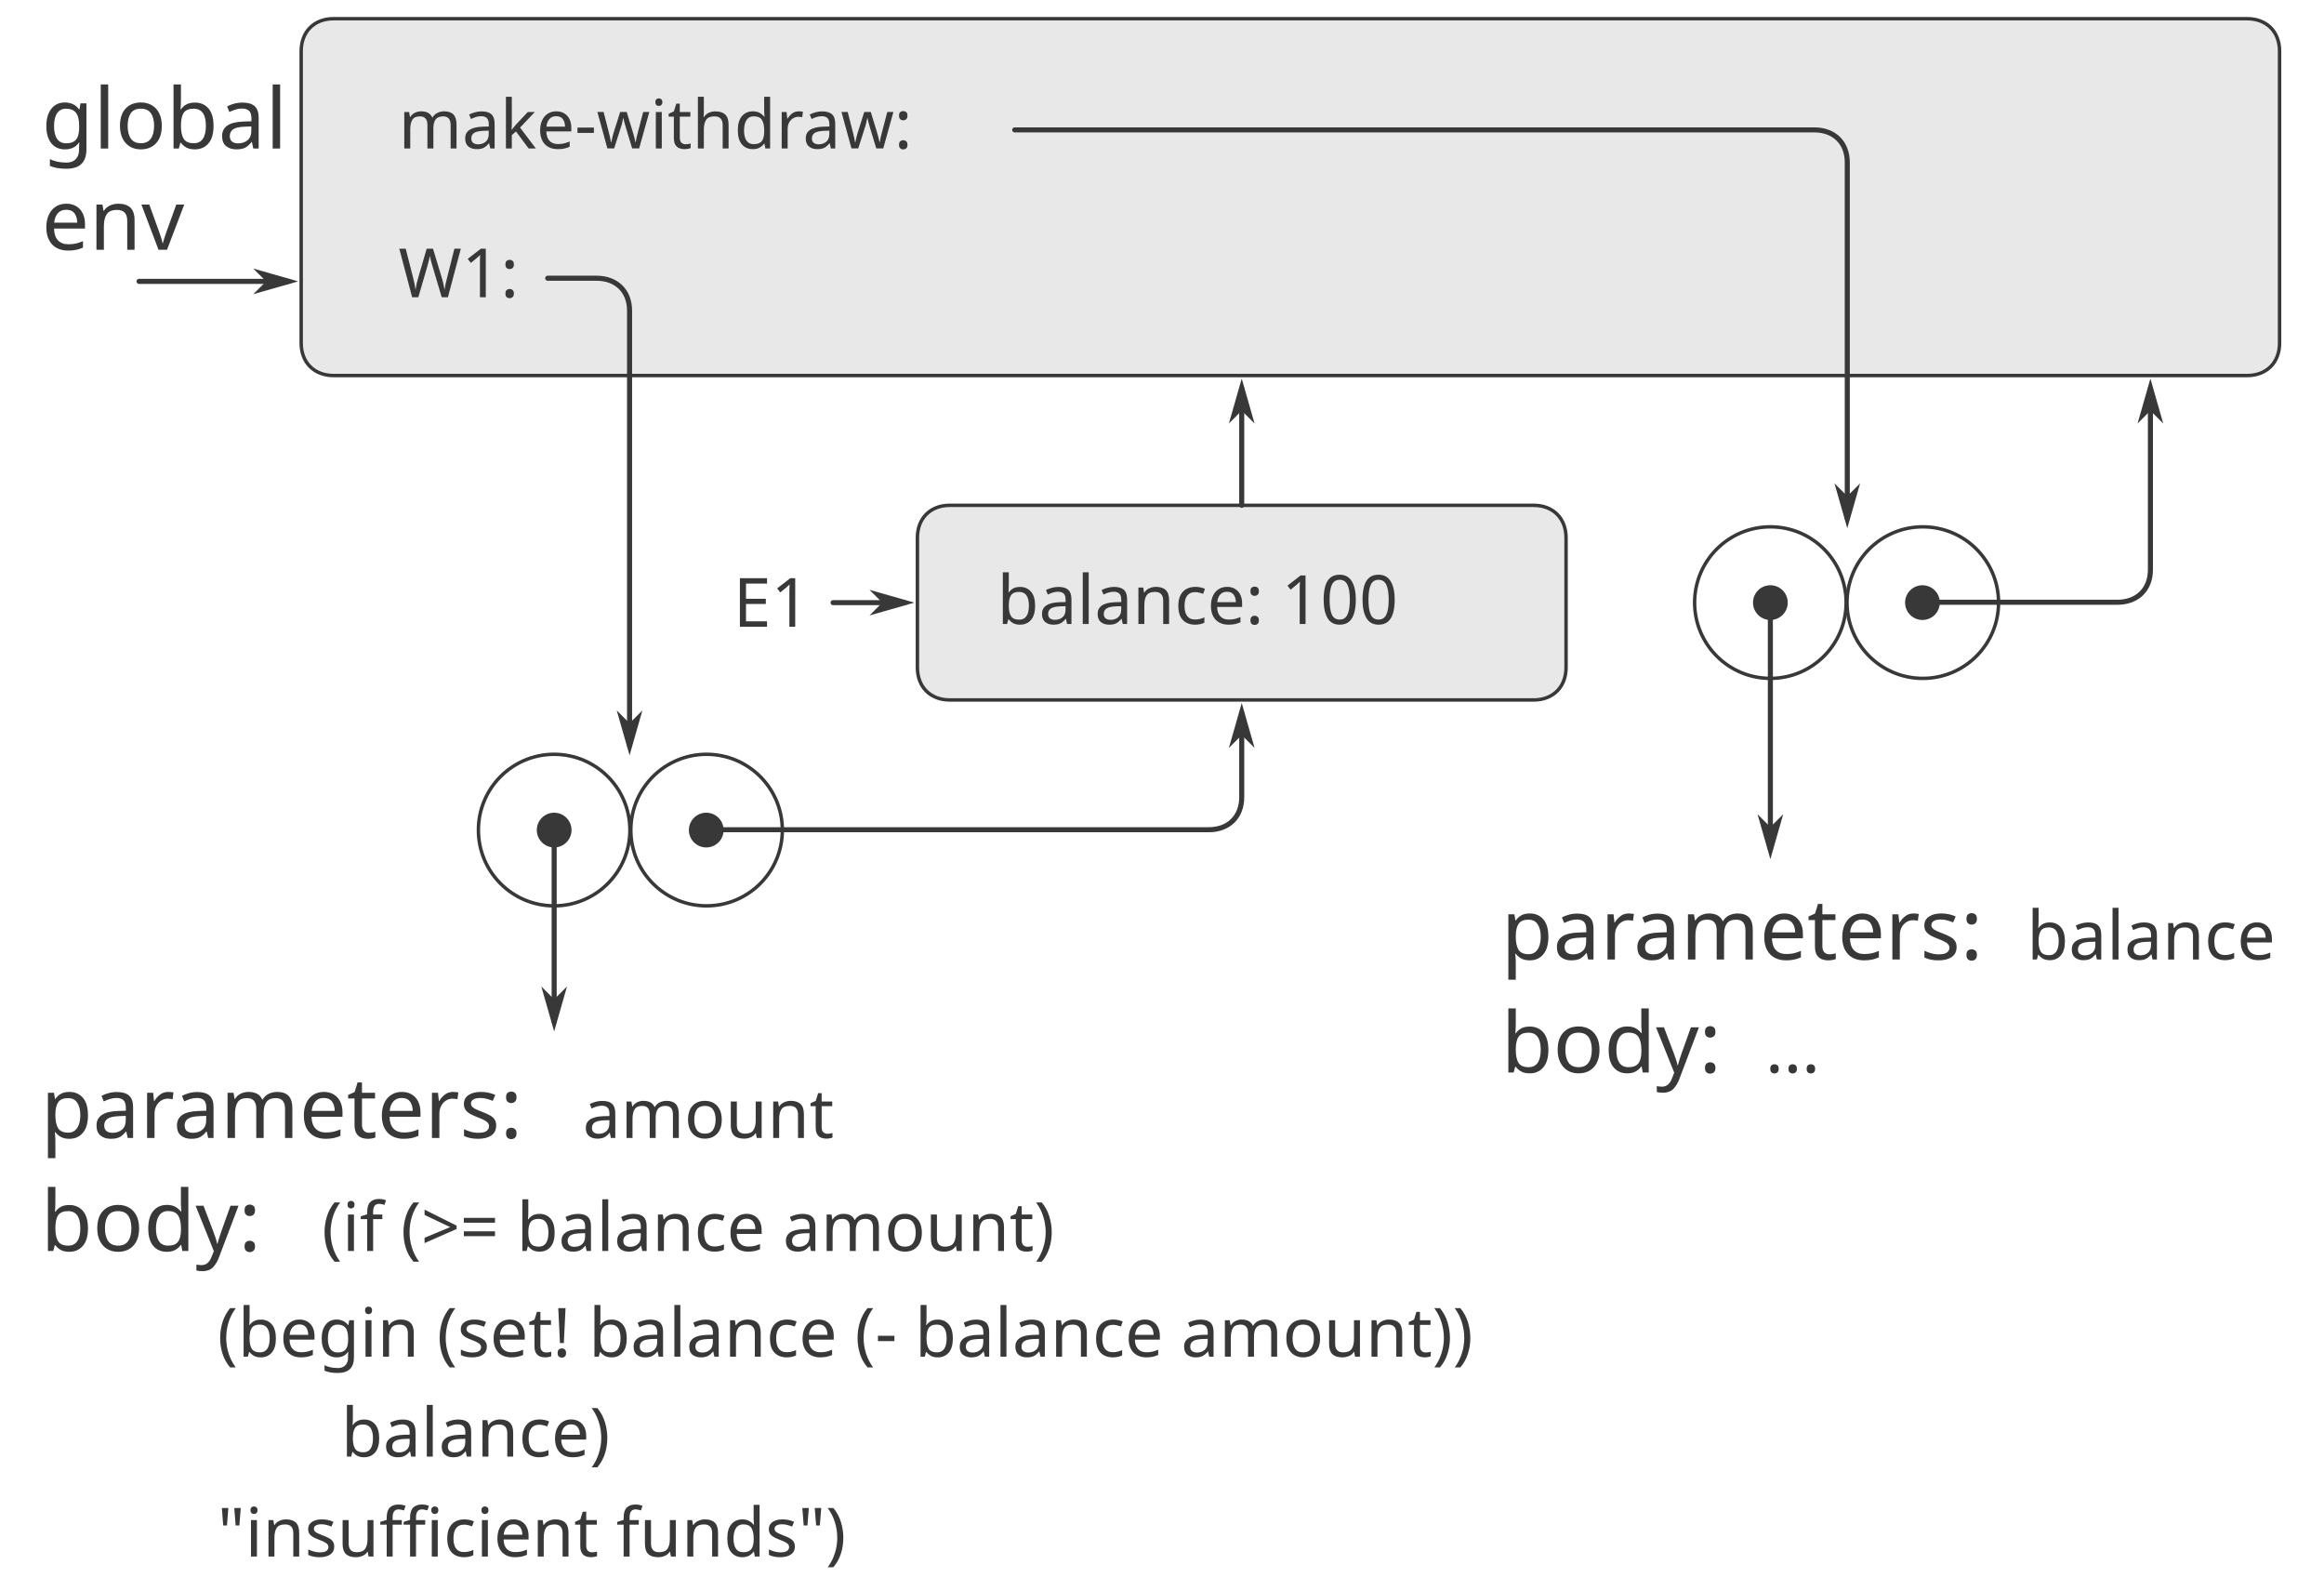
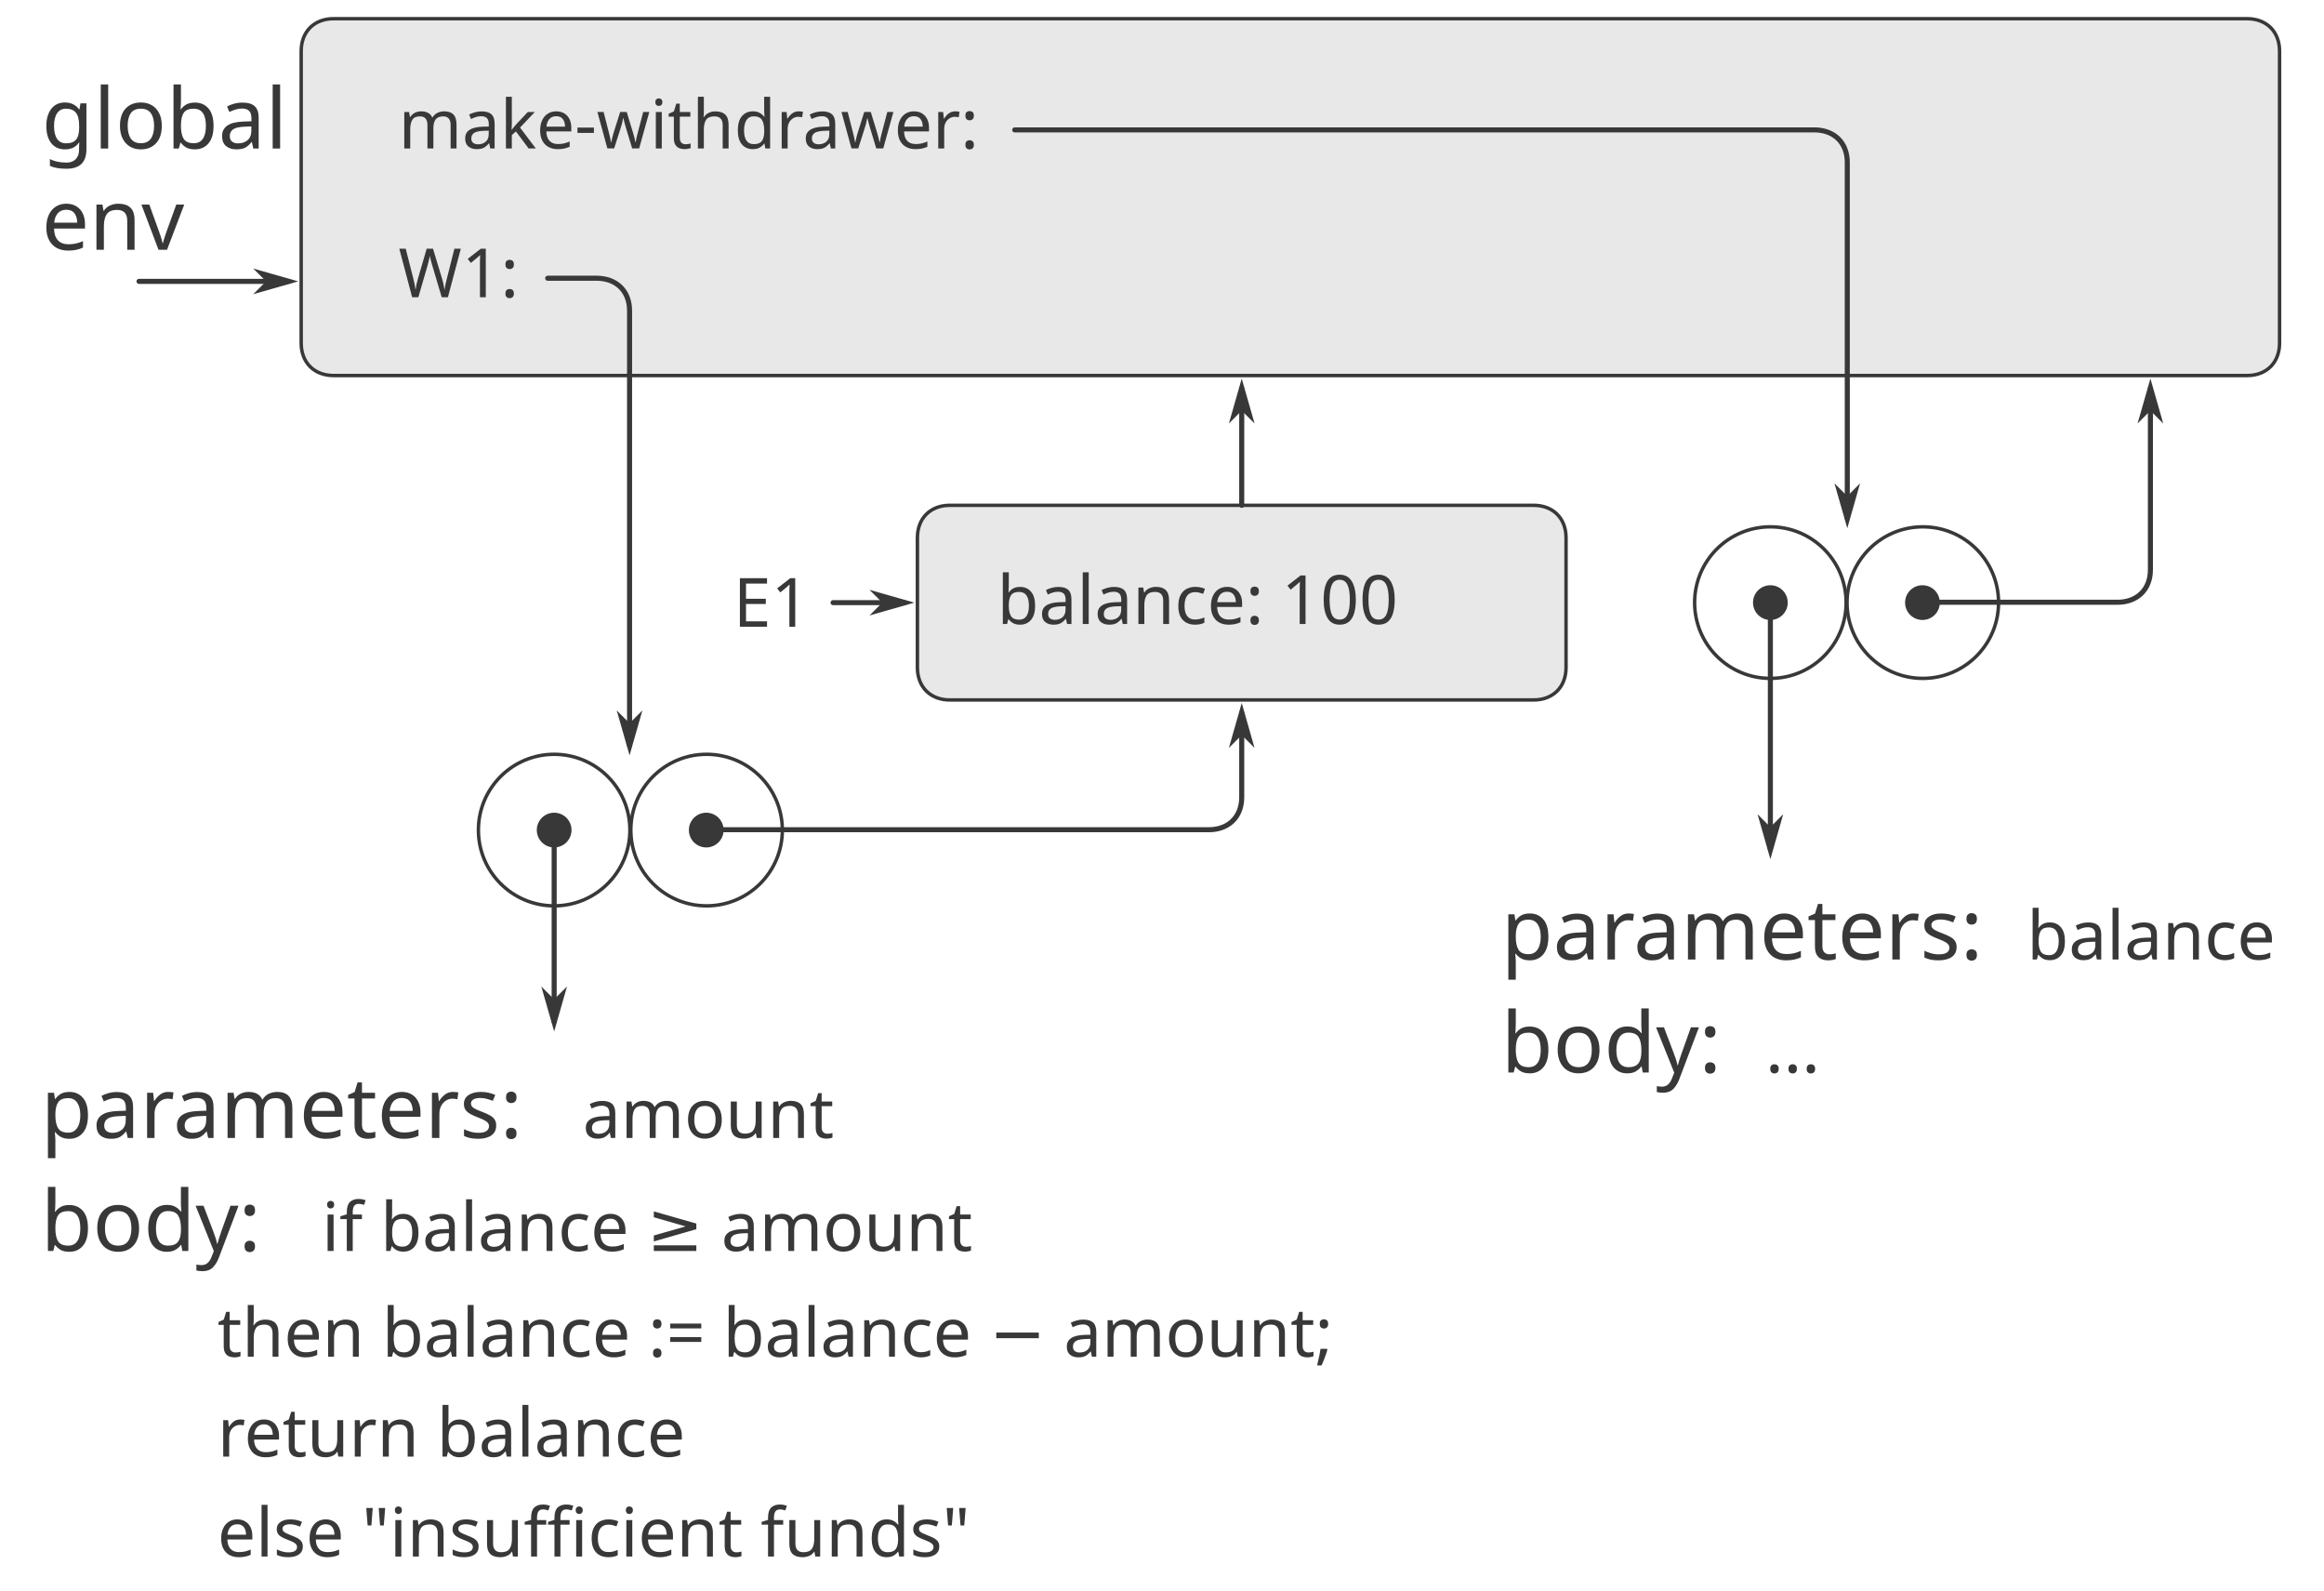
<svg xmlns="http://www.w3.org/2000/svg" preserveAspectRatio="xMinYMin meet" viewBox="0 0 684 468" id="svg4152" style="display:inline" version="1.1">
  <defs id="defs4154">
    <marker refX="0" refY="0" orient="auto" id="Arrow1Mend-6" style="overflow:visible">
      <path d="M 0,0 5,-5 -12.5,0 5,5 0,0 z" transform="matrix(-0.4,0,0,-0.4,-4,0)" id="path3809-6-2" style="fill:#383838;fill-rule:evenodd;stroke:#383838;stroke-width:1pt;marker-start:none" />
    </marker>
    <marker refX="0" refY="0" orient="auto" id="marker5058" style="overflow:visible">
      <path d="M 0,0 5,-5 -12.5,0 5,5 0,0 z" transform="matrix(-0.4,0,0,-0.4,-4,0)" id="path5060" style="fill:#383838;fill-rule:evenodd;stroke:#383838;stroke-width:1pt;marker-start:none" />
    </marker>
    <marker refX="0" refY="0" orient="auto" id="marker5062" style="overflow:visible">
      <path d="M 0,0 5,-5 -12.5,0 5,5 0,0 z" transform="matrix(-0.4,0,0,-0.4,-4,0)" id="path5064" style="fill:#383838;fill-rule:evenodd;stroke:#383838;stroke-width:1pt;marker-start:none" />
    </marker>
    <marker refX="0" refY="0" orient="auto" id="marker5066" style="overflow:visible">
      <path d="M 0,0 5,-5 -12.5,0 5,5 0,0 z" transform="matrix(-0.4,0,0,-0.4,-4,0)" id="path5068" style="fill:#383838;fill-rule:evenodd;stroke:#383838;stroke-width:1pt;marker-start:none" />
    </marker>
    <marker refX="0" refY="0" orient="auto" id="Arrow1Mend" style="overflow:visible">
      <path d="M 0,0 5,-5 -12.5,0 5,5 0,0 z" transform="matrix(-0.4,0,0,-0.4,-4,0)" id="path3809" style="fill:#383838;fill-rule:evenodd;stroke:#383838;stroke-width:1pt;marker-start:none" />
    </marker>
    <marker refX="0" refY="0" orient="auto" id="marker5072" style="overflow:visible">
      <path d="M 0,0 5,-5 -12.5,0 5,5 0,0 z" transform="matrix(-0.4,0,0,-0.4,-4,0)" id="path5074" style="fill:#383838;fill-rule:evenodd;stroke:#383838;stroke-width:1pt;marker-start:none" />
    </marker>
    <marker refX="0" refY="0" orient="auto" id="Arrow1Mend-3" style="overflow:visible">
      <path d="M 0,0 5,-5 -12.5,0 5,5 0,0 z" transform="matrix(-0.4,0,0,-0.4,-4,0)" id="path3809-6" style="fill:#383838;fill-rule:evenodd;stroke:#383838;stroke-width:1pt;marker-start:none" />
    </marker>
    <marker refX="0" refY="0" orient="auto" id="Arrow1Mend-6-4" style="overflow:visible">
      <path d="M 0,0 5,-5 -12.5,0 5,5 0,0 z" transform="matrix(-0.4,0,0,-0.4,-4,0)" id="path3809-6-2-9" style="fill:#383838;fill-rule:evenodd;stroke:#383838;stroke-width:1pt;marker-start:none" />
    </marker>
    <marker refX="0" refY="0" orient="auto" id="Arrow1Mend-4" style="overflow:visible">
      <path d="M 0,0 5,-5 -12.5,0 5,5 0,0 z" transform="matrix(-0.4,0,0,-0.4,-4,0)" id="path3809-68" style="fill:#383838;fill-rule:evenodd;stroke:#383838;stroke-width:1pt;marker-start:none" />
    </marker>
  </defs>
  <g transform="translate(-47.85207,-49.375)" id="layer2" style="display:inline">
    <path d="m 146.044,54.875 563.183,0 c 5.727,0 9.545,3.818 9.545,9.545 l 0,85.909 c 0,5.727 -3.818,9.545 -9.545,9.545 l -563.183,0 c -5.727,0 -9.545,-3.818 -9.545,-9.545 l 0,-85.909 c 0,-5.727 3.818,-9.545 9.545,-9.545 z" id="rect5327" style="fill:#e8e8e8;fill-opacity:1;stroke:#383838;stroke-width:1.015;stroke-linecap:round;stroke-linejoin:round;stroke-miterlimit:4;stroke-opacity:1;stroke-dasharray:none;stroke-dashoffset:0" />
    <path d="m 260.589,293.512 143.012,0 c 5.898,0 9.716,-3.818 9.716,-9.545 l 0,-24.818" id="path3795" style="fill:none;stroke:#383838;stroke-width:1.488;stroke-linecap:round;stroke-linejoin:round;stroke-miterlimit:4;stroke-opacity:1;stroke-dasharray:none;marker-end:url(#Arrow1Mend)" />
    <path d="m 209.044,131.239 14.386,0 c 5.898,0 9.716,3.818 9.716,9.545 l 0,127.909" id="path3795-5" style="fill:none;stroke:#383838;stroke-width:1.488;stroke-linecap:round;stroke-linejoin:round;stroke-miterlimit:4;stroke-opacity:1;stroke-dasharray:none;marker-end:url(#Arrow1Mend)" />
    <path d="m 88.771,132.164 43.909,0" id="path4451" style="fill:none;stroke:#383838;stroke-width:1.488;stroke-linecap:round;stroke-linejoin:round;stroke-miterlimit:4;stroke-opacity:1;stroke-dasharray:none;marker-end:url(#Arrow1Mend-6)" />
    <path d="m 210.953,298.387 0,51.546" id="path4451-5" style="fill:none;stroke:#383838;stroke-width:1.488;stroke-linecap:round;stroke-linejoin:round;stroke-miterlimit:4;stroke-opacity:1;stroke-dasharray:none;marker-end:url(#Arrow1Mend-6)" />
    <path d="m 190,179.862 a 2.5,2.5 0 1 1 -5,0 2.5,2.5 0 1 1 5,0 z" transform="matrix(1.909093,0,0,1.909093,-147.0022,-49.75969)" id="path5407" style="fill:#383838;fill-opacity:1;stroke:#383838;stroke-width:0.354;stroke-linecap:round;stroke-linejoin:round;stroke-miterlimit:4;stroke-opacity:1;stroke-dasharray:none;stroke-dashoffset:0" />
    <path d="m 190,179.862 a 2.5,2.5 0 1 1 -5,0 2.5,2.5 0 1 1 5,0 z" transform="matrix(1.909093,0,0,1.909093,-102.2407,-49.75969)" id="path5407-7" style="fill:#383838;fill-opacity:1;stroke:#383838;stroke-width:0.354;stroke-linecap:round;stroke-linejoin:round;stroke-miterlimit:4;stroke-opacity:1;stroke-dasharray:none;stroke-dashoffset:0" />
    <path d="m 199.171,180.362 a 11.171,11.171 0 1 1 -22.342,0 11.171,11.171 0 1 1 22.342,0 z" transform="matrix(1.99587,0,0,1.99587,-119.4071,-66.36552)" id="path5435-9" style="fill:none;stroke:#383838;stroke-width:0.508;stroke-linecap:round;stroke-linejoin:round;stroke-miterlimit:4;stroke-opacity:1;stroke-dasharray:none;stroke-dashoffset:0" />
    <path d="m 199.171,180.362 a 11.171,11.171 0 1 1 -22.342,0 11.171,11.171 0 1 1 22.342,0 z" transform="matrix(1.99587,0,0,1.99587,-164.2708,-66.36551)" id="path5435-9-6" style="fill:none;stroke:#383838;stroke-width:0.508;stroke-linecap:round;stroke-linejoin:round;stroke-miterlimit:4;stroke-opacity:1;stroke-dasharray:none;stroke-dashoffset:0" />
    <path d="m 327.408,198.057 171.818,0 c 5.727,0 9.545,3.818 9.545,9.545 l 0,38.182 c 0,5.727 -3.818,9.545 -9.545,9.545 l -171.818,0 c -5.727,0 -9.545,-3.818 -9.545,-9.545 l 0,-38.182 c 0,-5.727 3.818,-9.545 9.545,-9.545 z" id="rect5327-2" style="fill:#e8e8e8;fill-opacity:1;stroke:#383838;stroke-width:1.015;stroke-linecap:round;stroke-linejoin:round;stroke-miterlimit:4;stroke-opacity:1;stroke-dasharray:none;stroke-dashoffset:0" />
    <path d="m 293.044,226.693 21,0" id="path4451-8" style="fill:none;stroke:#383838;stroke-width:1.488;stroke-linecap:round;stroke-linejoin:round;stroke-miterlimit:4;stroke-opacity:1;stroke-dasharray:none;marker-end:url(#Arrow1Mend-6)" />
    <path d="m 413.317,198.057 0,-34.364" id="path4451-8-3" style="fill:none;stroke:#383838;stroke-width:1.488;stroke-linecap:round;stroke-linejoin:round;stroke-miterlimit:4;stroke-opacity:1;stroke-dasharray:none;marker-end:url(#Arrow1Mend-6)" />
    <path d="m 346.498,87.593 235.33,0 c 5.898,0 9.716,3.818 9.716,9.545 l 0,104.737" id="path3795-5-0-1" style="fill:none;stroke:#383838;stroke-width:1.488;stroke-linecap:round;stroke-linejoin:round;stroke-miterlimit:4;stroke-opacity:1;stroke-dasharray:none;marker-end:url(#Arrow1Mend)" />
    <path d="m 618.544,226.581 52.5,0 c 5.898,0 9.716,-3.818 9.716,-9.545 l 0,-53.343" id="path3795-7" style="fill:none;stroke:#383838;stroke-width:1.488;stroke-linecap:round;stroke-linejoin:round;stroke-miterlimit:4;stroke-opacity:1;stroke-dasharray:none;marker-end:url(#Arrow1Mend)" />
    <path d="m 568.908,231.456 0,67.783" id="path4451-5-3" style="fill:none;stroke:#383838;stroke-width:1.488;stroke-linecap:round;stroke-linejoin:round;stroke-miterlimit:4;stroke-opacity:1;stroke-dasharray:none;marker-end:url(#Arrow1Mend-6)" />
    <path d="m 190,179.862 a 2.5,2.5 0 1 1 -5,0 2.5,2.5 0 1 1 5,0 z" transform="matrix(1.909093,0,0,1.909093,210.9529,-116.6899)" id="path5407-5" style="fill:#383838;fill-opacity:1;stroke:#383838;stroke-width:0.354;stroke-linecap:round;stroke-linejoin:round;stroke-miterlimit:4;stroke-opacity:1;stroke-dasharray:none;stroke-dashoffset:0" />
    <path d="m 190,179.862 a 2.5,2.5 0 1 1 -5,0 2.5,2.5 0 1 1 5,0 z" transform="matrix(1.909093,0,0,1.909093,255.7143,-116.6899)" id="path5407-7-5" style="fill:#383838;fill-opacity:1;stroke:#383838;stroke-width:0.354;stroke-linecap:round;stroke-linejoin:round;stroke-miterlimit:4;stroke-opacity:1;stroke-dasharray:none;stroke-dashoffset:0" />
    <path d="m 199.171,180.362 a 11.171,11.171 0 1 1 -22.342,0 11.171,11.171 0 1 1 22.342,0 z" transform="matrix(1.99587,0,0,1.99587,238.548,-133.2958)" id="path5435-9-4" style="fill:none;stroke:#383838;stroke-width:0.508;stroke-linecap:round;stroke-linejoin:round;stroke-miterlimit:4;stroke-opacity:1;stroke-dasharray:none;stroke-dashoffset:0" />
    <path d="m 199.171,180.362 a 11.171,11.171 0 1 1 -22.342,0 11.171,11.171 0 1 1 22.342,0 z" transform="matrix(1.99587,0,0,1.99587,193.6843,-133.2958)" id="path5435-9-6-0" style="fill:none;stroke:#383838;stroke-width:0.508;stroke-linecap:round;stroke-linejoin:round;stroke-miterlimit:4;stroke-opacity:1;stroke-dasharray:none;stroke-dashoffset:0" />
  </g>
  <g transform="translate(-47.85207,-49.375)" id="layer3" style="display:inline">
    <text x="263.684" y="233.784" id="text6301" xml:space="preserve" style="font-size:20px;font-style:normal;font-variant:normal;font-weight:normal;font-stretch:normal;text-align:start;line-height:125%;letter-spacing:0px;word-spacing:0px;text-anchor:start;fill:#383838;fill-opacity:1;stroke:none;font-family:Inconsolata LGC;-inkscape-font-specification:Inconsolata LGC">
      <tspan x="263.684" y="233.784" id="tspan6303">E1</tspan>
    </text>
    <text x="165.135" y="93.057" id="text5493" xml:space="preserve" style="font-size:20px;font-style:normal;font-variant:normal;font-weight:normal;font-stretch:normal;text-align:start;line-height:125%;letter-spacing:0px;word-spacing:0px;text-anchor:start;fill:#383838;fill-opacity:1;stroke:none;font-family:Inconsolata LGC;-inkscape-font-specification:Inconsolata LGC">
-       <tspan x="165.135" y="93.057" id="tspan5495">make-withdraw:</tspan>
+       <tspan x="165.135" y="93.057" id="tspan5495">make-withdrawer:</tspan>
    </text>
    <text x="165.135" y="136.83" id="text5473" xml:space="preserve" style="font-size:20px;font-style:normal;font-variant:normal;font-weight:normal;font-stretch:normal;text-align:start;line-height:125%;letter-spacing:0px;word-spacing:0px;text-anchor:start;fill:#383838;fill-opacity:1;stroke:none;font-family:Inconsolata LGC;-inkscape-font-specification:Inconsolata LGC">
      <tspan x="165.135" y="136.83" id="tspan5475">W1:</tspan>
    </text>
    <text x="60.134" y="93.076" id="text5477" xml:space="preserve" style="font-size:20px;font-style:normal;font-variant:normal;font-weight:normal;font-stretch:normal;text-align:start;line-height:120%;letter-spacing:0px;word-spacing:0px;text-anchor:start;fill:#383838;fill-opacity:1;stroke:none;font-family:Inconsolata LGC;-inkscape-font-specification:Inconsolata LGC">
      <tspan x="60.134" y="93.076" id="tspan5479" style="font-size:24.818px;font-style:normal;font-variant:normal;font-weight:normal;font-stretch:normal;line-height:120%;font-family:Linux Biolinum O;-inkscape-font-specification:Linux Biolinum O">global</tspan>
      <tspan x="60.134" y="122.858" id="tspan5507" style="font-size:24.818px;font-style:normal;font-variant:normal;font-weight:normal;font-stretch:normal;line-height:120%;font-family:Linux Biolinum O;-inkscape-font-specification:Linux Biolinum O">env</tspan>
    </text>
    <text x="413.317" y="232.973" id="text6297" xml:space="preserve" style="font-size:20px;font-style:normal;font-variant:normal;font-weight:normal;font-stretch:normal;text-align:center;line-height:125%;letter-spacing:0px;word-spacing:0px;text-anchor:middle;fill:#383838;fill-opacity:1;stroke:none;font-family:Inconsolata LGC;-inkscape-font-specification:Inconsolata LGC">
      <tspan x="413.317" y="232.973" id="tspan6299">balance: 100</tspan>
    </text>
    <text x="489.681" y="331.694" id="text5497-1" xml:space="preserve" style="font-size:24.818px;font-style:normal;font-variant:normal;font-weight:normal;font-stretch:normal;text-align:start;line-height:120%;letter-spacing:0px;word-spacing:0px;text-anchor:start;fill:#383838;fill-opacity:1;stroke:none;font-family:Linux Biolinum O;-inkscape-font-specification:Sans">
      <tspan x="489.681" y="331.694" id="tspan5499-5" style="line-height:120%">parameters:  <tspan id="tspan5505" style="font-size:20px;font-style:normal;font-variant:normal;font-weight:normal;font-stretch:normal;line-height:120%;font-family:Inconsolata LGC;-inkscape-font-specification:Inconsolata LGC">balance</tspan>
      </tspan>
      <tspan x="489.681" y="364.942" id="tspan5501-8" style="line-height:120%">body:  <tspan id="tspan5503-8" style="font-size:20px;font-style:normal;font-variant:normal;font-weight:normal;font-stretch:normal;line-height:120%;font-family:Inconsolata LGC;-inkscape-font-specification:Inconsolata LGC">...</tspan>
      </tspan>
    </text>
    <text x="59.852" y="384.203" id="text5497" xml:space="preserve" style="font-size:24.818px;font-style:normal;font-variant:normal;font-weight:normal;font-stretch:normal;text-align:start;line-height:120%;letter-spacing:0px;word-spacing:0px;text-anchor:start;fill:#383838;fill-opacity:1;stroke:none;font-family:Linux Biolinum O;-inkscape-font-specification:Sans">
      <tspan x="59.852" y="384.203" id="tspan5499" style="line-height:120%">parameters:  <tspan dx="4.773" id="tspan5868" style="font-size:20px;font-style:normal;font-variant:normal;font-weight:normal;font-stretch:normal;line-height:120%;font-family:Inconsolata LGC;-inkscape-font-specification:Inconsolata LGC">amount</tspan>
      </tspan>
-       <tspan x="59.852" y="417.451" id="tspan5501" xml:space="preserve" style="line-height:120%">body:  <tspan dx="4.964" id="tspan5503" xml:space="preserve" style="font-size:20px;font-style:normal;font-variant:normal;font-weight:normal;font-stretch:normal;line-height:120%;font-family:Inconsolata LGC;-inkscape-font-specification:Inconsolata LGC">(if (&gt;= balance amount)</tspan>
+       <tspan x="59.852" y="417.451" id="tspan5501" xml:space="preserve" style="line-height:120%">body:  <tspan dx="4.964" id="tspan5503" xml:space="preserve" style="font-size:20px;font-style:normal;font-variant:normal;font-weight:normal;font-stretch:normal;line-height:120%;font-family:Inconsolata LGC;-inkscape-font-specification:Inconsolata LGC">if balance ≥ amount</tspan>
      </tspan>
-       <tspan x="59.852" y="448.555" id="tspan5910" xml:space="preserve" style="font-size:20px;font-style:normal;font-variant:normal;font-weight:normal;font-stretch:normal;line-height:140%;font-family:Inconsolata LGC;-inkscape-font-specification:Inconsolata LGC">          (begin (set! balance (- balance amount))</tspan>
-       <tspan x="59.852" y="477.955" id="tspan5912" xml:space="preserve" style="font-size:20px;font-style:normal;font-variant:normal;font-weight:normal;font-stretch:normal;line-height:140%;font-family:Inconsolata LGC;-inkscape-font-specification:Inconsolata LGC">                 balance)</tspan>
-       <tspan x="59.852" y="507.355" id="tspan5914" xml:space="preserve" style="font-size:20px;font-style:normal;font-variant:normal;font-weight:normal;font-stretch:normal;line-height:140%;font-family:Inconsolata LGC;-inkscape-font-specification:Inconsolata LGC">          "insufficient funds")</tspan>
+       <tspan x="59.852" y="448.555" id="tspan5910" xml:space="preserve" style="font-size:20px;font-style:normal;font-variant:normal;font-weight:normal;font-stretch:normal;line-height:140%;font-family:Inconsolata LGC;-inkscape-font-specification:Inconsolata LGC">          then balance := balance − amount;</tspan>
+       <tspan x="59.852" y="477.955" id="tspan5912" xml:space="preserve" style="font-size:20px;font-style:normal;font-variant:normal;font-weight:normal;font-stretch:normal;line-height:140%;font-family:Inconsolata LGC;-inkscape-font-specification:Inconsolata LGC">          return balance</tspan>
+       <tspan x="59.852" y="507.355" id="tspan5914" xml:space="preserve" style="font-size:20px;font-style:normal;font-variant:normal;font-weight:normal;font-stretch:normal;line-height:140%;font-family:Inconsolata LGC;-inkscape-font-specification:Inconsolata LGC">          else "insufficient funds"</tspan>
    </text>
  </g>
</svg>
